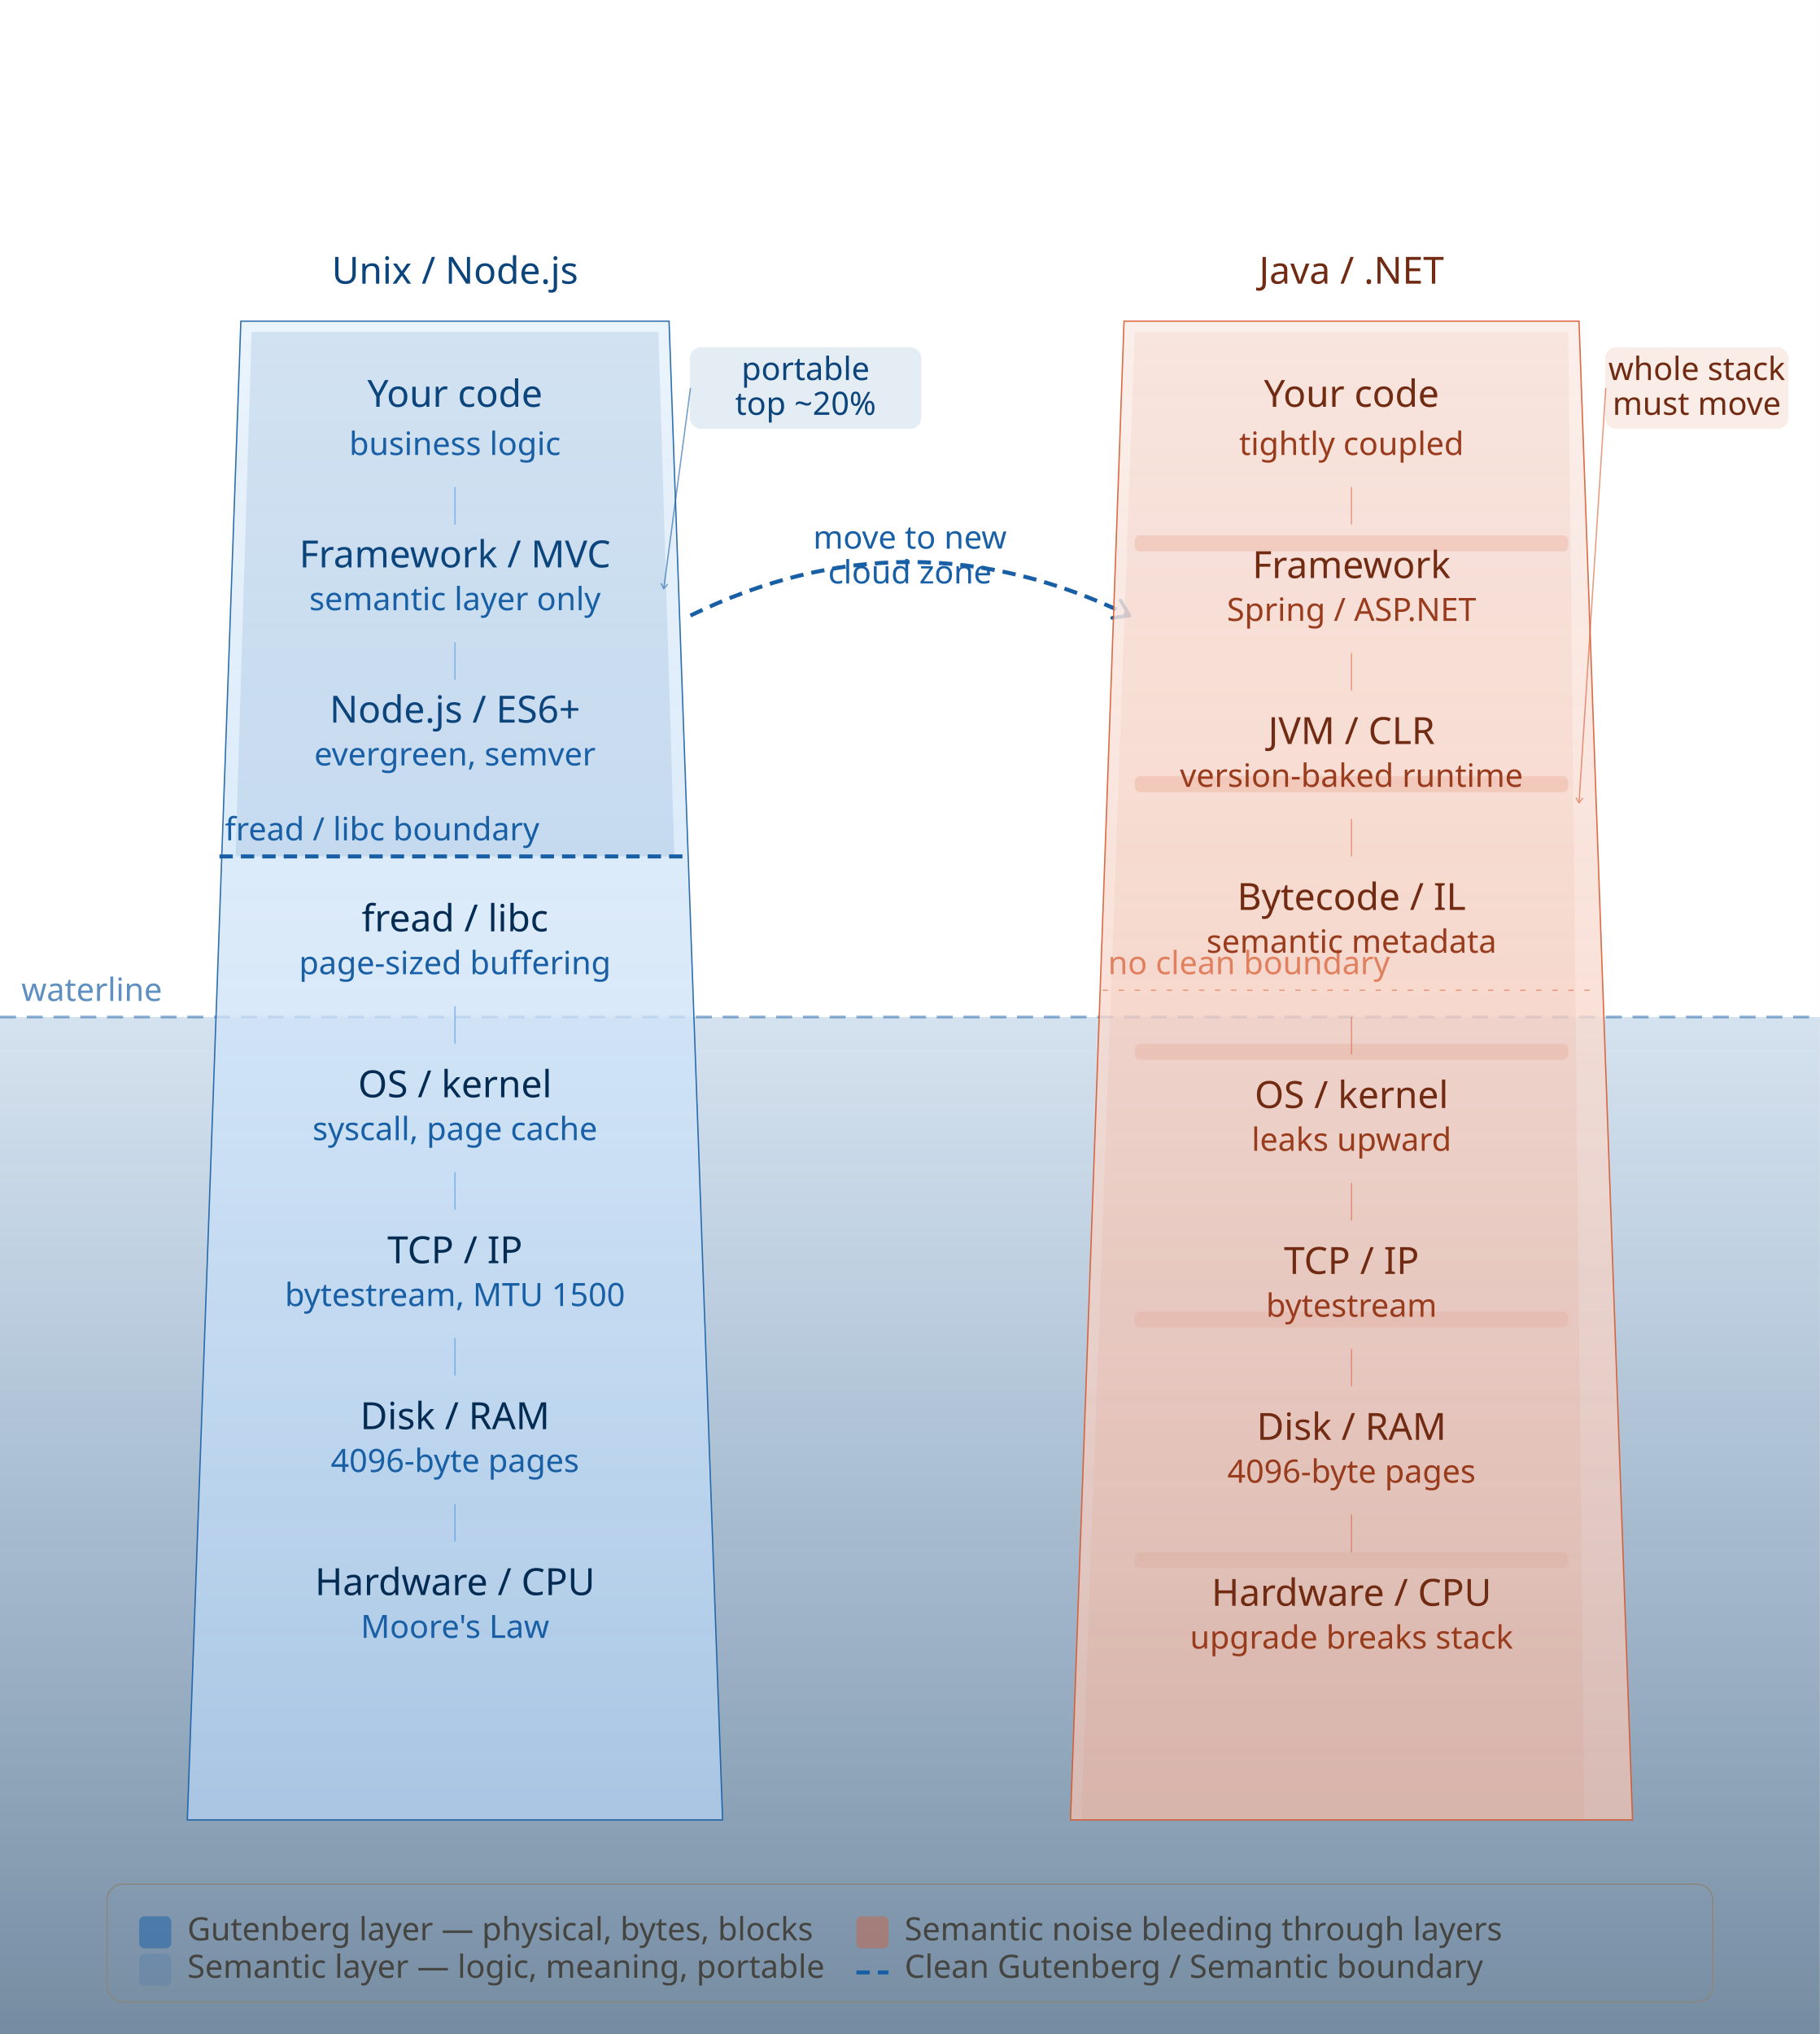
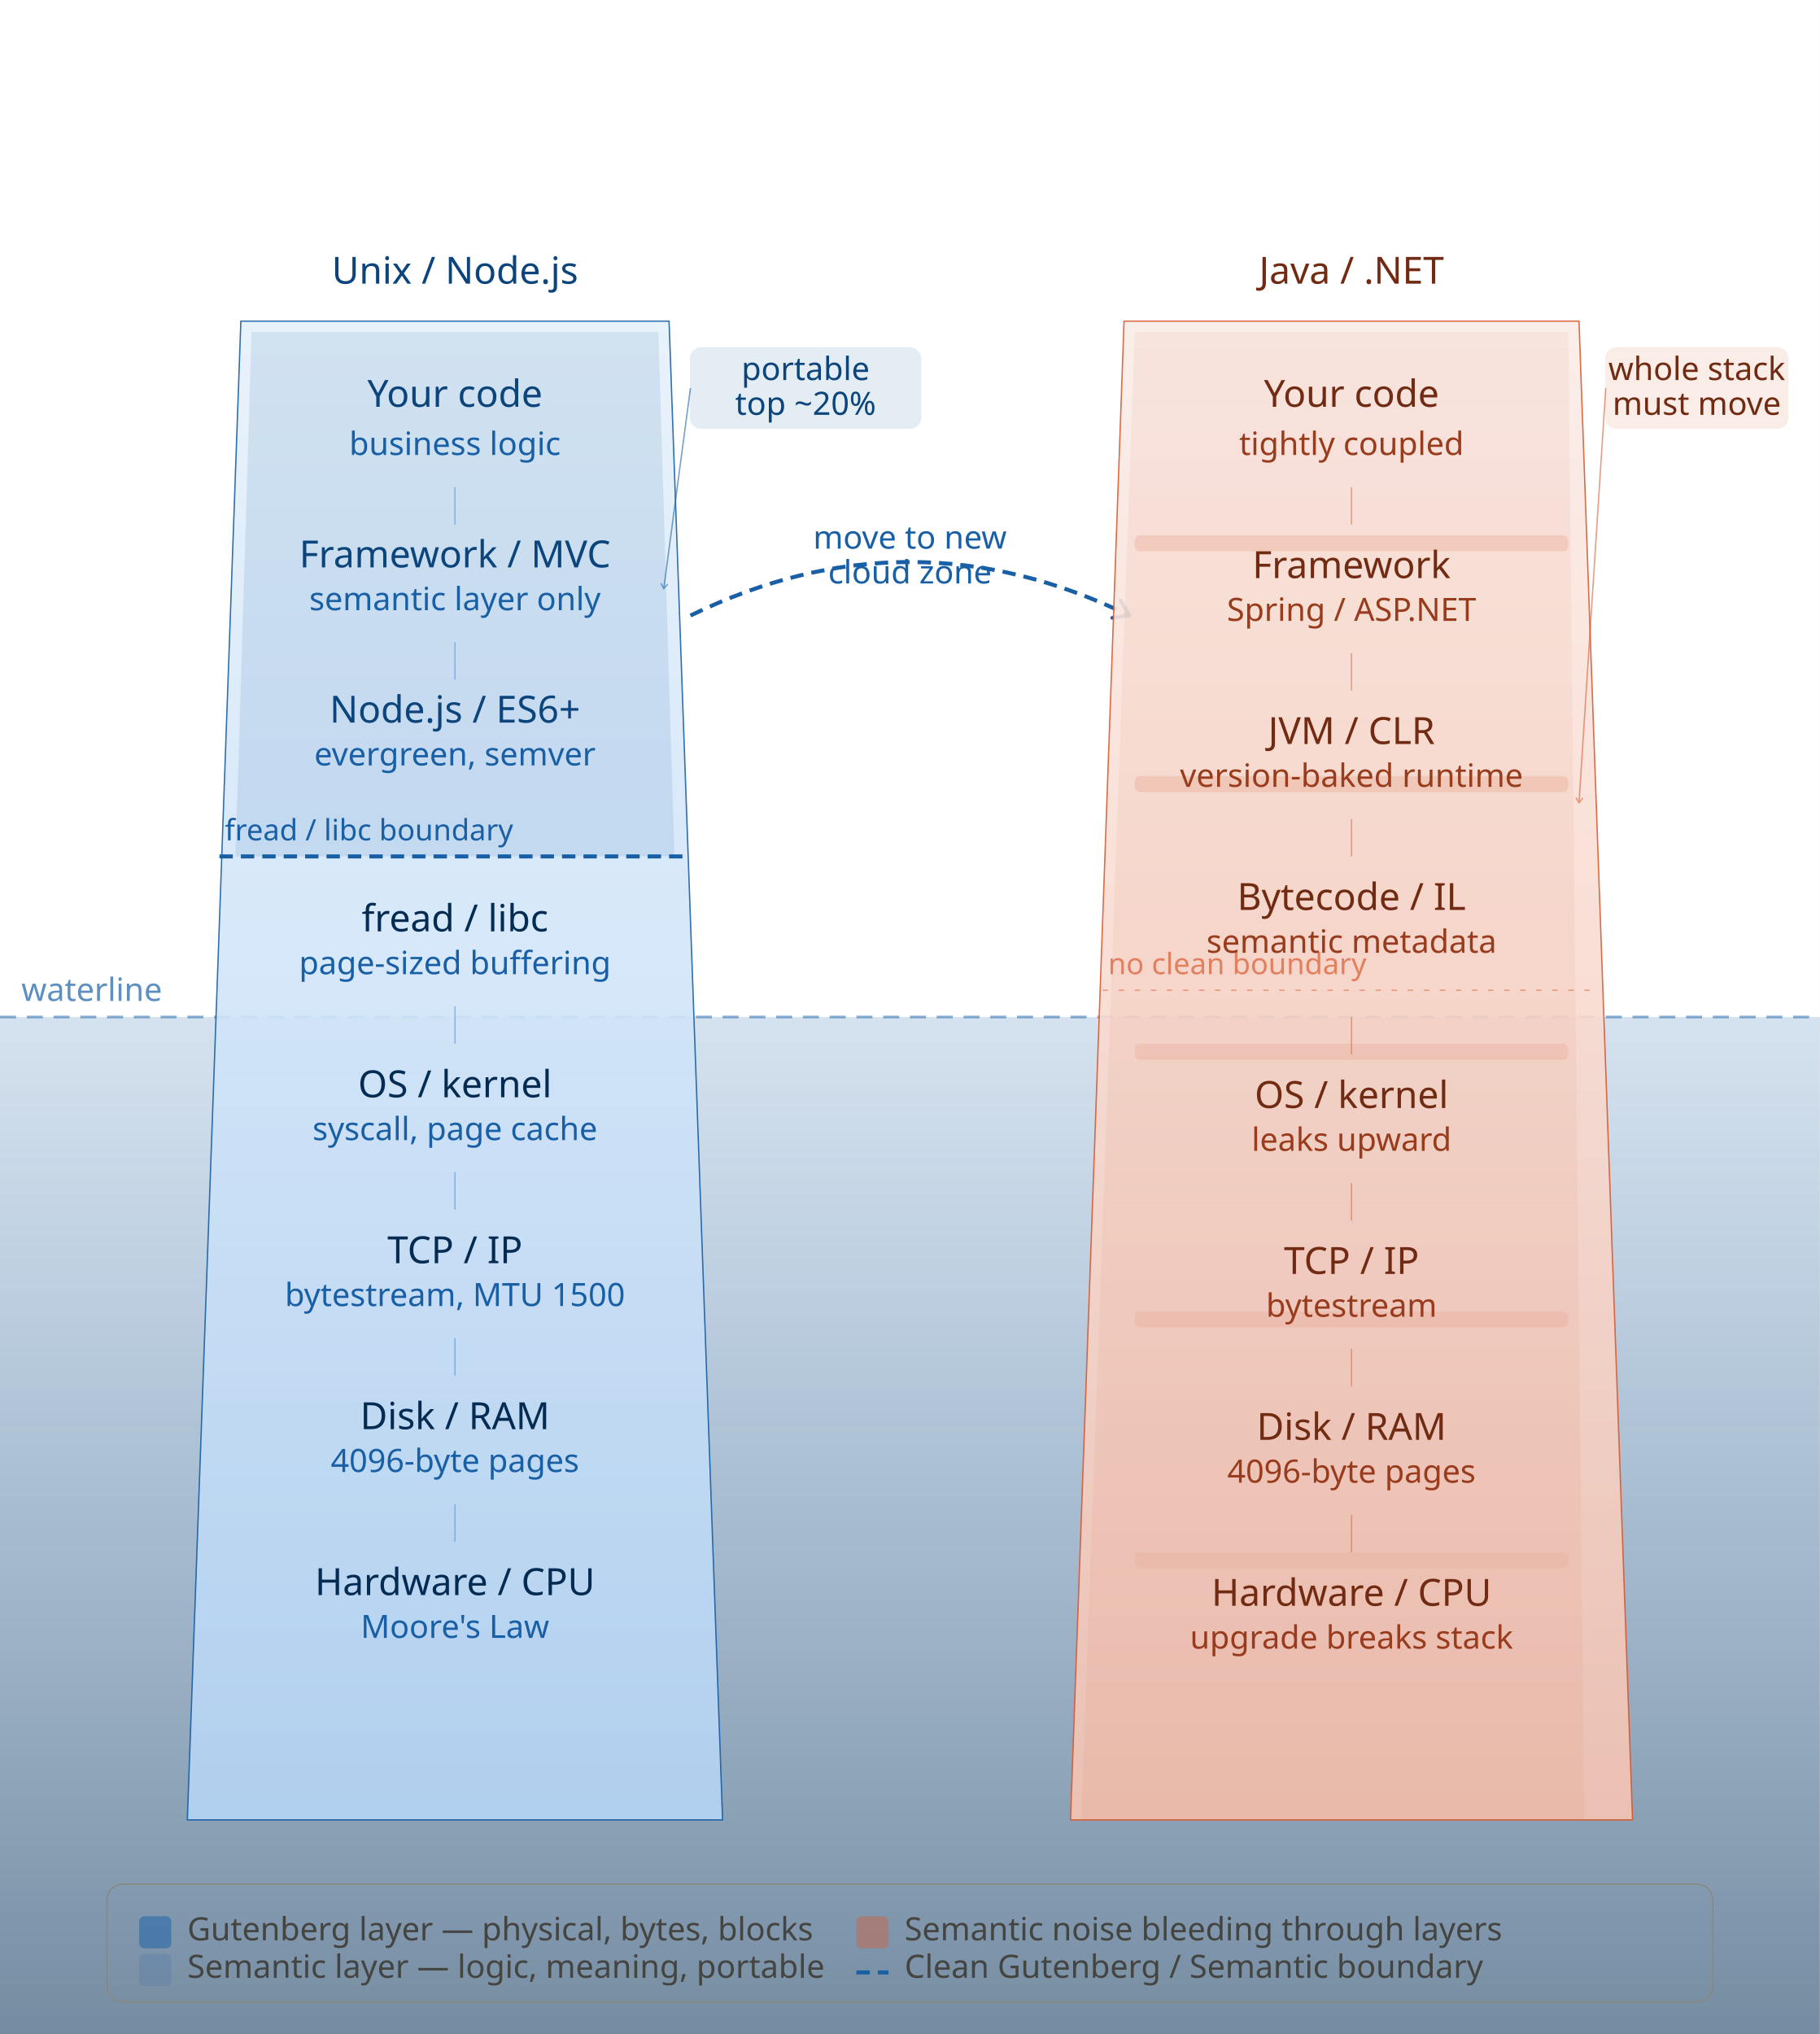
- <svg xmlns="http://www.w3.org/2000/svg" width="680" viewBox="0 0 680 760">
+ <svg xmlns="http://www.w3.org/2000/svg" width="680" viewBox="0 0 680 760" role="img">
  <defs>
    <marker id="arrow" viewBox="0 0 10 10" refX="8" refY="5" markerWidth="6" markerHeight="6" orient="auto-start-reverse">
      <path d="M2 1L8 5L2 9" fill="none" stroke="context-stroke" stroke-width="1.5" stroke-linecap="round" stroke-linejoin="round" />
    </marker>
    <linearGradient id="sea" x1="0" y1="0" x2="0" y2="1">
      <stop offset="0%" stop-color="#185FA5" stop-opacity="0.18" />
      <stop offset="100%" stop-color="#042C53" stop-opacity="0.55" />
    </linearGradient>
    <linearGradient id="ice-l" x1="0" y1="0" x2="0" y2="1">
-       <stop offset="0%" stop-color="#E6F1FB" stop-opacity="0.95" />
-       <stop offset="100%" stop-color="#B5D4F4" stop-opacity="0.8" />
+       <stop offset="0%" stop-color="#E6F1FB" />
+       <stop offset="100%" stop-color="#B5D4F4" />
    </linearGradient>
    <linearGradient id="ice-r" x1="0" y1="0" x2="0" y2="1">
-       <stop offset="0%" stop-color="#FAECE7" stop-opacity="0.95" />
-       <stop offset="100%" stop-color="#F5C4B3" stop-opacity="0.8" />
+       <stop offset="0%" stop-color="#FAECE7" />
+       <stop offset="100%" stop-color="#F5C4B3" />
    </linearGradient>
    <clipPath id="clip-l">
      <polygon points="90,120 250,120 270,680 70,680" />
    </clipPath>
    <clipPath id="clip-r">
      <polygon points="420,120 590,120 610,680 400,680" />
    </clipPath>
-     <style>
-       text { font-family: system-ui, sans-serif; }
-       .th  { font-size: 14px; font-weight: 500; }
-       .ts  { font-size: 12px; font-weight: 400; }
-     </style>
  </defs>
-   <rect width="680" height="760" fill="white" />
+   <rect width="680" height="760" fill="#ffffff" />
  <rect x="0" y="380" width="680" height="380" fill="url(#sea)" />
  <line x1="0" y1="380" x2="680" y2="380" stroke="#185FA5" stroke-width="1" stroke-dasharray="6 4" opacity="0.5" />
-   <text class="ts" x="8" y="374" fill="#185FA5" opacity="0.7">waterline</text>
+   <text font-family="system-ui,sans-serif" font-size="12" x="8" y="374" fill="#185FA5" opacity="0.7">waterline</text>
  <polygon points="90,120 250,120 270,680 70,680" fill="url(#ice-l)" stroke="#185FA5" stroke-width="0.5" opacity="0.9" />
+   <polygon points="94,124 246,124 252,320 88,320" fill="#185FA5" opacity="0.12" clip-path="url(#clip-l)" />
  <line x1="82" y1="320" x2="258" y2="320" stroke="#185FA5" stroke-width="1.5" stroke-dasharray="5 3" />
-   <text class="ts" x="84" y="314" fill="#185FA5">fread / libc boundary</text>
-   <polygon points="94,124 246,124 252,320 88,320" fill="#185FA5" opacity="0.12" clip-path="url(#clip-l)" />
-   <text class="th" x="170" y="152" text-anchor="middle" fill="#0C447C">Your code</text>
-   <text class="ts" x="170" y="170" text-anchor="middle" fill="#185FA5">business logic</text>
+   <text font-family="system-ui,sans-serif" font-size="11" x="84" y="314" fill="#185FA5">fread / libc boundary</text>
+   <text font-family="system-ui,sans-serif" font-size="14" font-weight="500" x="170" y="152" text-anchor="middle" fill="#0C447C">Your code</text>
+   <text font-family="system-ui,sans-serif" font-size="12" x="170" y="170" text-anchor="middle" fill="#185FA5">business logic</text>
  <line x1="170" y1="182" x2="170" y2="196" stroke="#378ADD" stroke-width="0.5" opacity="0.5" />
-   <text class="th" x="170" y="212" text-anchor="middle" fill="#0C447C">Framework / MVC</text>
-   <text class="ts" x="170" y="228" text-anchor="middle" fill="#185FA5">semantic layer only</text>
+   <text font-family="system-ui,sans-serif" font-size="14" font-weight="500" x="170" y="212" text-anchor="middle" fill="#0C447C">Framework / MVC</text>
+   <text font-family="system-ui,sans-serif" font-size="12" x="170" y="228" text-anchor="middle" fill="#185FA5">semantic layer only</text>
  <line x1="170" y1="240" x2="170" y2="254" stroke="#378ADD" stroke-width="0.5" opacity="0.5" />
-   <text class="th" x="170" y="270" text-anchor="middle" fill="#0C447C">Node.js / ES6+</text>
-   <text class="ts" x="170" y="286" text-anchor="middle" fill="#185FA5">evergreen, semver</text>
-   <text class="th" x="170" y="348" text-anchor="middle" fill="#042C53">fread / libc</text>
-   <text class="ts" x="170" y="364" text-anchor="middle" fill="#185FA5">page-sized buffering</text>
+   <text font-family="system-ui,sans-serif" font-size="14" font-weight="500" x="170" y="270" text-anchor="middle" fill="#0C447C">Node.js / ES6+</text>
+   <text font-family="system-ui,sans-serif" font-size="12" x="170" y="286" text-anchor="middle" fill="#185FA5">evergreen, semver</text>
+   <text font-family="system-ui,sans-serif" font-size="14" font-weight="500" x="170" y="348" text-anchor="middle" fill="#042C53">fread / libc</text>
+   <text font-family="system-ui,sans-serif" font-size="12" x="170" y="364" text-anchor="middle" fill="#185FA5">page-sized buffering</text>
  <line x1="170" y1="376" x2="170" y2="390" stroke="#378ADD" stroke-width="0.5" opacity="0.5" />
-   <text class="th" x="170" y="410" text-anchor="middle" fill="#042C53">OS / kernel</text>
-   <text class="ts" x="170" y="426" text-anchor="middle" fill="#185FA5">syscall, page cache</text>
+   <text font-family="system-ui,sans-serif" font-size="14" font-weight="500" x="170" y="410" text-anchor="middle" fill="#042C53">OS / kernel</text>
+   <text font-family="system-ui,sans-serif" font-size="12" x="170" y="426" text-anchor="middle" fill="#185FA5">syscall, page cache</text>
  <line x1="170" y1="438" x2="170" y2="452" stroke="#378ADD" stroke-width="0.5" opacity="0.5" />
-   <text class="th" x="170" y="472" text-anchor="middle" fill="#042C53">TCP / IP</text>
-   <text class="ts" x="170" y="488" text-anchor="middle" fill="#185FA5">bytestream, MTU 1500</text>
+   <text font-family="system-ui,sans-serif" font-size="14" font-weight="500" x="170" y="472" text-anchor="middle" fill="#042C53">TCP / IP</text>
+   <text font-family="system-ui,sans-serif" font-size="12" x="170" y="488" text-anchor="middle" fill="#185FA5">bytestream, MTU 1500</text>
  <line x1="170" y1="500" x2="170" y2="514" stroke="#378ADD" stroke-width="0.5" opacity="0.5" />
-   <text class="th" x="170" y="534" text-anchor="middle" fill="#042C53">Disk / RAM</text>
-   <text class="ts" x="170" y="550" text-anchor="middle" fill="#185FA5">4096-byte pages</text>
+   <text font-family="system-ui,sans-serif" font-size="14" font-weight="500" x="170" y="534" text-anchor="middle" fill="#042C53">Disk / RAM</text>
+   <text font-family="system-ui,sans-serif" font-size="12" x="170" y="550" text-anchor="middle" fill="#185FA5">4096-byte pages</text>
  <line x1="170" y1="562" x2="170" y2="576" stroke="#378ADD" stroke-width="0.5" opacity="0.5" />
-   <text class="th" x="170" y="596" text-anchor="middle" fill="#042C53">Hardware / CPU</text>
-   <text class="ts" x="170" y="612" text-anchor="middle" fill="#185FA5">Moore's Law</text>
-   <text class="th" x="170" y="106" text-anchor="middle" fill="#0C447C">Unix / Node.js</text>
+   <text font-family="system-ui,sans-serif" font-size="14" font-weight="500" x="170" y="596" text-anchor="middle" fill="#042C53">Hardware / CPU</text>
+   <text font-family="system-ui,sans-serif" font-size="12" x="170" y="612" text-anchor="middle" fill="#185FA5">Moore's Law</text>
+   <text font-family="system-ui,sans-serif" font-size="14" font-weight="500" x="170" y="106" text-anchor="middle" fill="#0C447C">Unix / Node.js</text>
  <rect x="258" y="130" width="86" height="30" rx="4" fill="#185FA5" opacity="0.12" stroke="#185FA5" stroke-width="0.5" />
-   <text class="ts" x="301" y="142" text-anchor="middle" fill="#0C447C">portable</text>
-   <text class="ts" x="301" y="155" text-anchor="middle" fill="#0C447C">top ~20%</text>
+   <text font-family="system-ui,sans-serif" font-size="12" x="301" y="142" text-anchor="middle" fill="#0C447C">portable</text>
+   <text font-family="system-ui,sans-serif" font-size="12" x="301" y="155" text-anchor="middle" fill="#0C447C">top ~20%</text>
  <line x1="258" y1="145" x2="248" y2="220" stroke="#185FA5" stroke-width="0.5" opacity="0.6" marker-end="url(#arrow)" />
  <path d="M 258 230 Q 340 190 422 230" fill="none" stroke="#185FA5" stroke-width="1.5" stroke-dasharray="5 3" marker-end="url(#arrow)" />
-   <text class="ts" x="340" y="205" text-anchor="middle" fill="#185FA5">move to new</text>
-   <text class="ts" x="340" y="218" text-anchor="middle" fill="#185FA5">cloud zone</text>
+   <text font-family="system-ui,sans-serif" font-size="12" x="340" y="205" text-anchor="middle" fill="#185FA5">move to new</text>
+   <text font-family="system-ui,sans-serif" font-size="12" x="340" y="218" text-anchor="middle" fill="#185FA5">cloud zone</text>
  <polygon points="420,120 590,120 610,680 400,680" fill="url(#ice-r)" stroke="#D85A30" stroke-width="0.5" opacity="0.9" />
  <polygon points="424,124 586,124 592,680 404,680" fill="#D85A30" opacity="0.07" clip-path="url(#clip-r)" />
  <rect x="424" y="200" width="162" height="6" rx="2" fill="#D85A30" opacity="0.15" />
  <rect x="424" y="290" width="162" height="6" rx="2" fill="#D85A30" opacity="0.15" />
  <rect x="424" y="390" width="162" height="6" rx="2" fill="#D85A30" opacity="0.12" />
  <rect x="424" y="490" width="162" height="6" rx="2" fill="#D85A30" opacity="0.10" />
  <rect x="424" y="580" width="162" height="6" rx="2" fill="#D85A30" opacity="0.08" />
  <line x1="412" y1="370" x2="598" y2="370" stroke="#D85A30" stroke-width="0.5" stroke-dasharray="2 4" opacity="0.5" />
-   <text class="ts" x="414" y="364" fill="#D85A30" opacity="0.7">no clean boundary</text>
-   <text class="th" x="505" y="152" text-anchor="middle" fill="#712B13">Your code</text>
-   <text class="ts" x="505" y="170" text-anchor="middle" fill="#993C1D">tightly coupled</text>
+   <text font-family="system-ui,sans-serif" font-size="11" x="414" y="364" fill="#D85A30" opacity="0.7">no clean boundary</text>
+   <text font-family="system-ui,sans-serif" font-size="14" font-weight="500" x="505" y="152" text-anchor="middle" fill="#712B13">Your code</text>
+   <text font-family="system-ui,sans-serif" font-size="12" x="505" y="170" text-anchor="middle" fill="#993C1D">tightly coupled</text>
  <line x1="505" y1="182" x2="505" y2="196" stroke="#D85A30" stroke-width="0.5" opacity="0.5" />
-   <text class="th" x="505" y="216" text-anchor="middle" fill="#712B13">Framework</text>
-   <text class="ts" x="505" y="232" text-anchor="middle" fill="#993C1D">Spring / ASP.NET</text>
+   <text font-family="system-ui,sans-serif" font-size="14" font-weight="500" x="505" y="216" text-anchor="middle" fill="#712B13">Framework</text>
+   <text font-family="system-ui,sans-serif" font-size="12" x="505" y="232" text-anchor="middle" fill="#993C1D">Spring / ASP.NET</text>
  <line x1="505" y1="244" x2="505" y2="258" stroke="#D85A30" stroke-width="0.5" opacity="0.5" />
-   <text class="th" x="505" y="278" text-anchor="middle" fill="#712B13">JVM / CLR</text>
-   <text class="ts" x="505" y="294" text-anchor="middle" fill="#993C1D">version-baked runtime</text>
+   <text font-family="system-ui,sans-serif" font-size="14" font-weight="500" x="505" y="278" text-anchor="middle" fill="#712B13">JVM / CLR</text>
+   <text font-family="system-ui,sans-serif" font-size="12" x="505" y="294" text-anchor="middle" fill="#993C1D">version-baked runtime</text>
  <line x1="505" y1="306" x2="505" y2="320" stroke="#D85A30" stroke-width="0.5" opacity="0.5" />
-   <text class="th" x="505" y="340" text-anchor="middle" fill="#712B13">Bytecode / IL</text>
-   <text class="ts" x="505" y="356" text-anchor="middle" fill="#993C1D">semantic metadata</text>
+   <text font-family="system-ui,sans-serif" font-size="14" font-weight="500" x="505" y="340" text-anchor="middle" fill="#712B13">Bytecode / IL</text>
+   <text font-family="system-ui,sans-serif" font-size="12" x="505" y="356" text-anchor="middle" fill="#993C1D">semantic metadata</text>
  <line x1="505" y1="380" x2="505" y2="394" stroke="#D85A30" stroke-width="0.5" opacity="0.5" />
-   <text class="th" x="505" y="414" text-anchor="middle" fill="#712B13">OS / kernel</text>
-   <text class="ts" x="505" y="430" text-anchor="middle" fill="#993C1D">leaks upward</text>
+   <text font-family="system-ui,sans-serif" font-size="14" font-weight="500" x="505" y="414" text-anchor="middle" fill="#712B13">OS / kernel</text>
+   <text font-family="system-ui,sans-serif" font-size="12" x="505" y="430" text-anchor="middle" fill="#993C1D">leaks upward</text>
  <line x1="505" y1="442" x2="505" y2="456" stroke="#D85A30" stroke-width="0.5" opacity="0.5" />
-   <text class="th" x="505" y="476" text-anchor="middle" fill="#712B13">TCP / IP</text>
-   <text class="ts" x="505" y="492" text-anchor="middle" fill="#993C1D">bytestream</text>
+   <text font-family="system-ui,sans-serif" font-size="14" font-weight="500" x="505" y="476" text-anchor="middle" fill="#712B13">TCP / IP</text>
+   <text font-family="system-ui,sans-serif" font-size="12" x="505" y="492" text-anchor="middle" fill="#993C1D">bytestream</text>
  <line x1="505" y1="504" x2="505" y2="518" stroke="#D85A30" stroke-width="0.5" opacity="0.5" />
-   <text class="th" x="505" y="538" text-anchor="middle" fill="#712B13">Disk / RAM</text>
-   <text class="ts" x="505" y="554" text-anchor="middle" fill="#993C1D">4096-byte pages</text>
+   <text font-family="system-ui,sans-serif" font-size="14" font-weight="500" x="505" y="538" text-anchor="middle" fill="#712B13">Disk / RAM</text>
+   <text font-family="system-ui,sans-serif" font-size="12" x="505" y="554" text-anchor="middle" fill="#993C1D">4096-byte pages</text>
  <line x1="505" y1="566" x2="505" y2="580" stroke="#D85A30" stroke-width="0.5" opacity="0.5" />
-   <text class="th" x="505" y="600" text-anchor="middle" fill="#712B13">Hardware / CPU</text>
-   <text class="ts" x="505" y="616" text-anchor="middle" fill="#993C1D">upgrade breaks stack</text>
-   <text class="th" x="505" y="106" text-anchor="middle" fill="#712B13">Java / .NET</text>
+   <text font-family="system-ui,sans-serif" font-size="14" font-weight="500" x="505" y="600" text-anchor="middle" fill="#712B13">Hardware / CPU</text>
+   <text font-family="system-ui,sans-serif" font-size="12" x="505" y="616" text-anchor="middle" fill="#993C1D">upgrade breaks stack</text>
+   <text font-family="system-ui,sans-serif" font-size="14" font-weight="500" x="505" y="106" text-anchor="middle" fill="#712B13">Java / .NET</text>
  <rect x="600" y="130" width="68" height="30" rx="4" fill="#D85A30" opacity="0.12" stroke="#D85A30" stroke-width="0.5" />
-   <text class="ts" x="634" y="142" text-anchor="middle" fill="#712B13">whole stack</text>
-   <text class="ts" x="634" y="155" text-anchor="middle" fill="#712B13">must move</text>
+   <text font-family="system-ui,sans-serif" font-size="12" x="634" y="142" text-anchor="middle" fill="#712B13">whole stack</text>
+   <text font-family="system-ui,sans-serif" font-size="12" x="634" y="155" text-anchor="middle" fill="#712B13">must move</text>
  <line x1="600" y1="145" x2="590" y2="300" stroke="#D85A30" stroke-width="0.5" opacity="0.6" marker-end="url(#arrow)" />
  <rect x="40" y="704" width="600" height="44" rx="6" fill="none" stroke="#888780" stroke-width="0.5" />
  <rect x="52" y="716" width="12" height="12" rx="2" fill="#185FA5" opacity="0.5" />
-   <text class="ts" x="70" y="725" fill="#444441">Gutenberg layer — physical, bytes, blocks</text>
+   <text font-family="system-ui,sans-serif" font-size="12" x="70" y="725" fill="#444441">Gutenberg layer — physical, bytes, blocks</text>
  <rect x="52" y="730" width="12" height="12" rx="2" fill="#185FA5" opacity="0.15" />
-   <text class="ts" x="70" y="739" fill="#444441">Semantic layer — logic, meaning, portable</text>
+   <text font-family="system-ui,sans-serif" font-size="12" x="70" y="739" fill="#444441">Semantic layer — logic, meaning, portable</text>
  <rect x="320" y="716" width="12" height="12" rx="2" fill="#D85A30" opacity="0.4" />
-   <text class="ts" x="338" y="725" fill="#444441">Semantic noise bleeding through layers</text>
+   <text font-family="system-ui,sans-serif" font-size="12" x="338" y="725" fill="#444441">Semantic noise bleeding through layers</text>
  <line x1="320" y1="737" x2="332" y2="737" stroke="#185FA5" stroke-width="1.5" stroke-dasharray="5 3" />
-   <text class="ts" x="338" y="739" fill="#444441">Clean Gutenberg / Semantic boundary</text>
+   <text font-family="system-ui,sans-serif" font-size="12" x="338" y="739" fill="#444441">Clean Gutenberg / Semantic boundary</text>
</svg>
